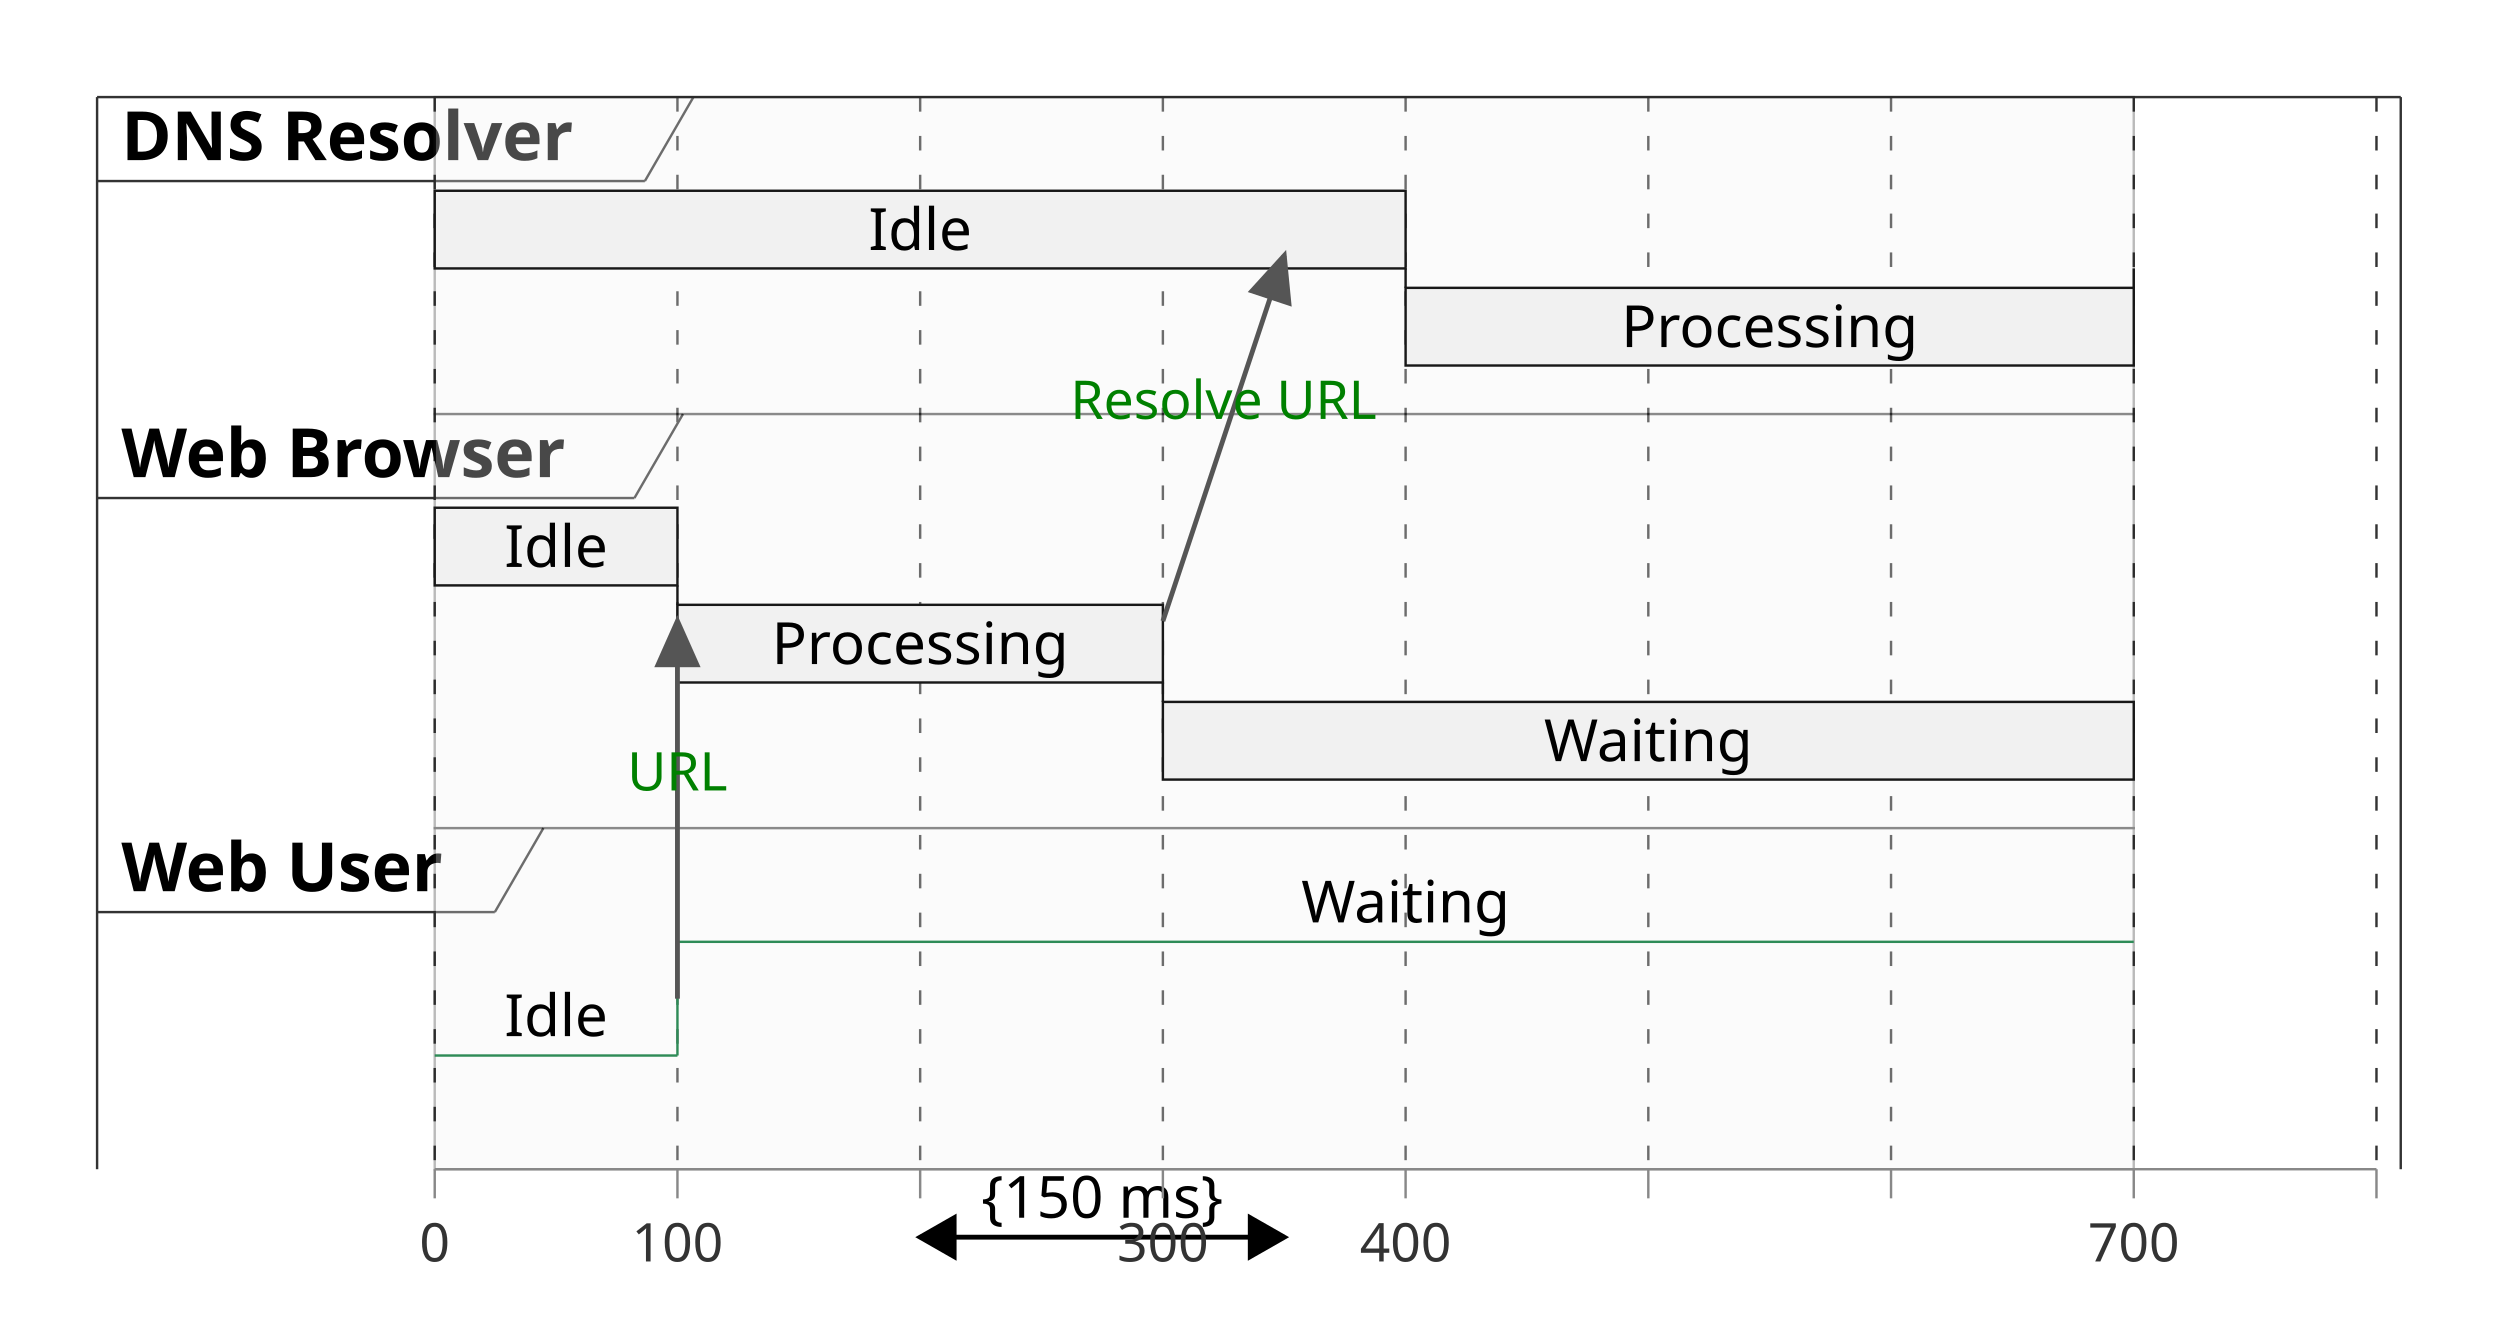
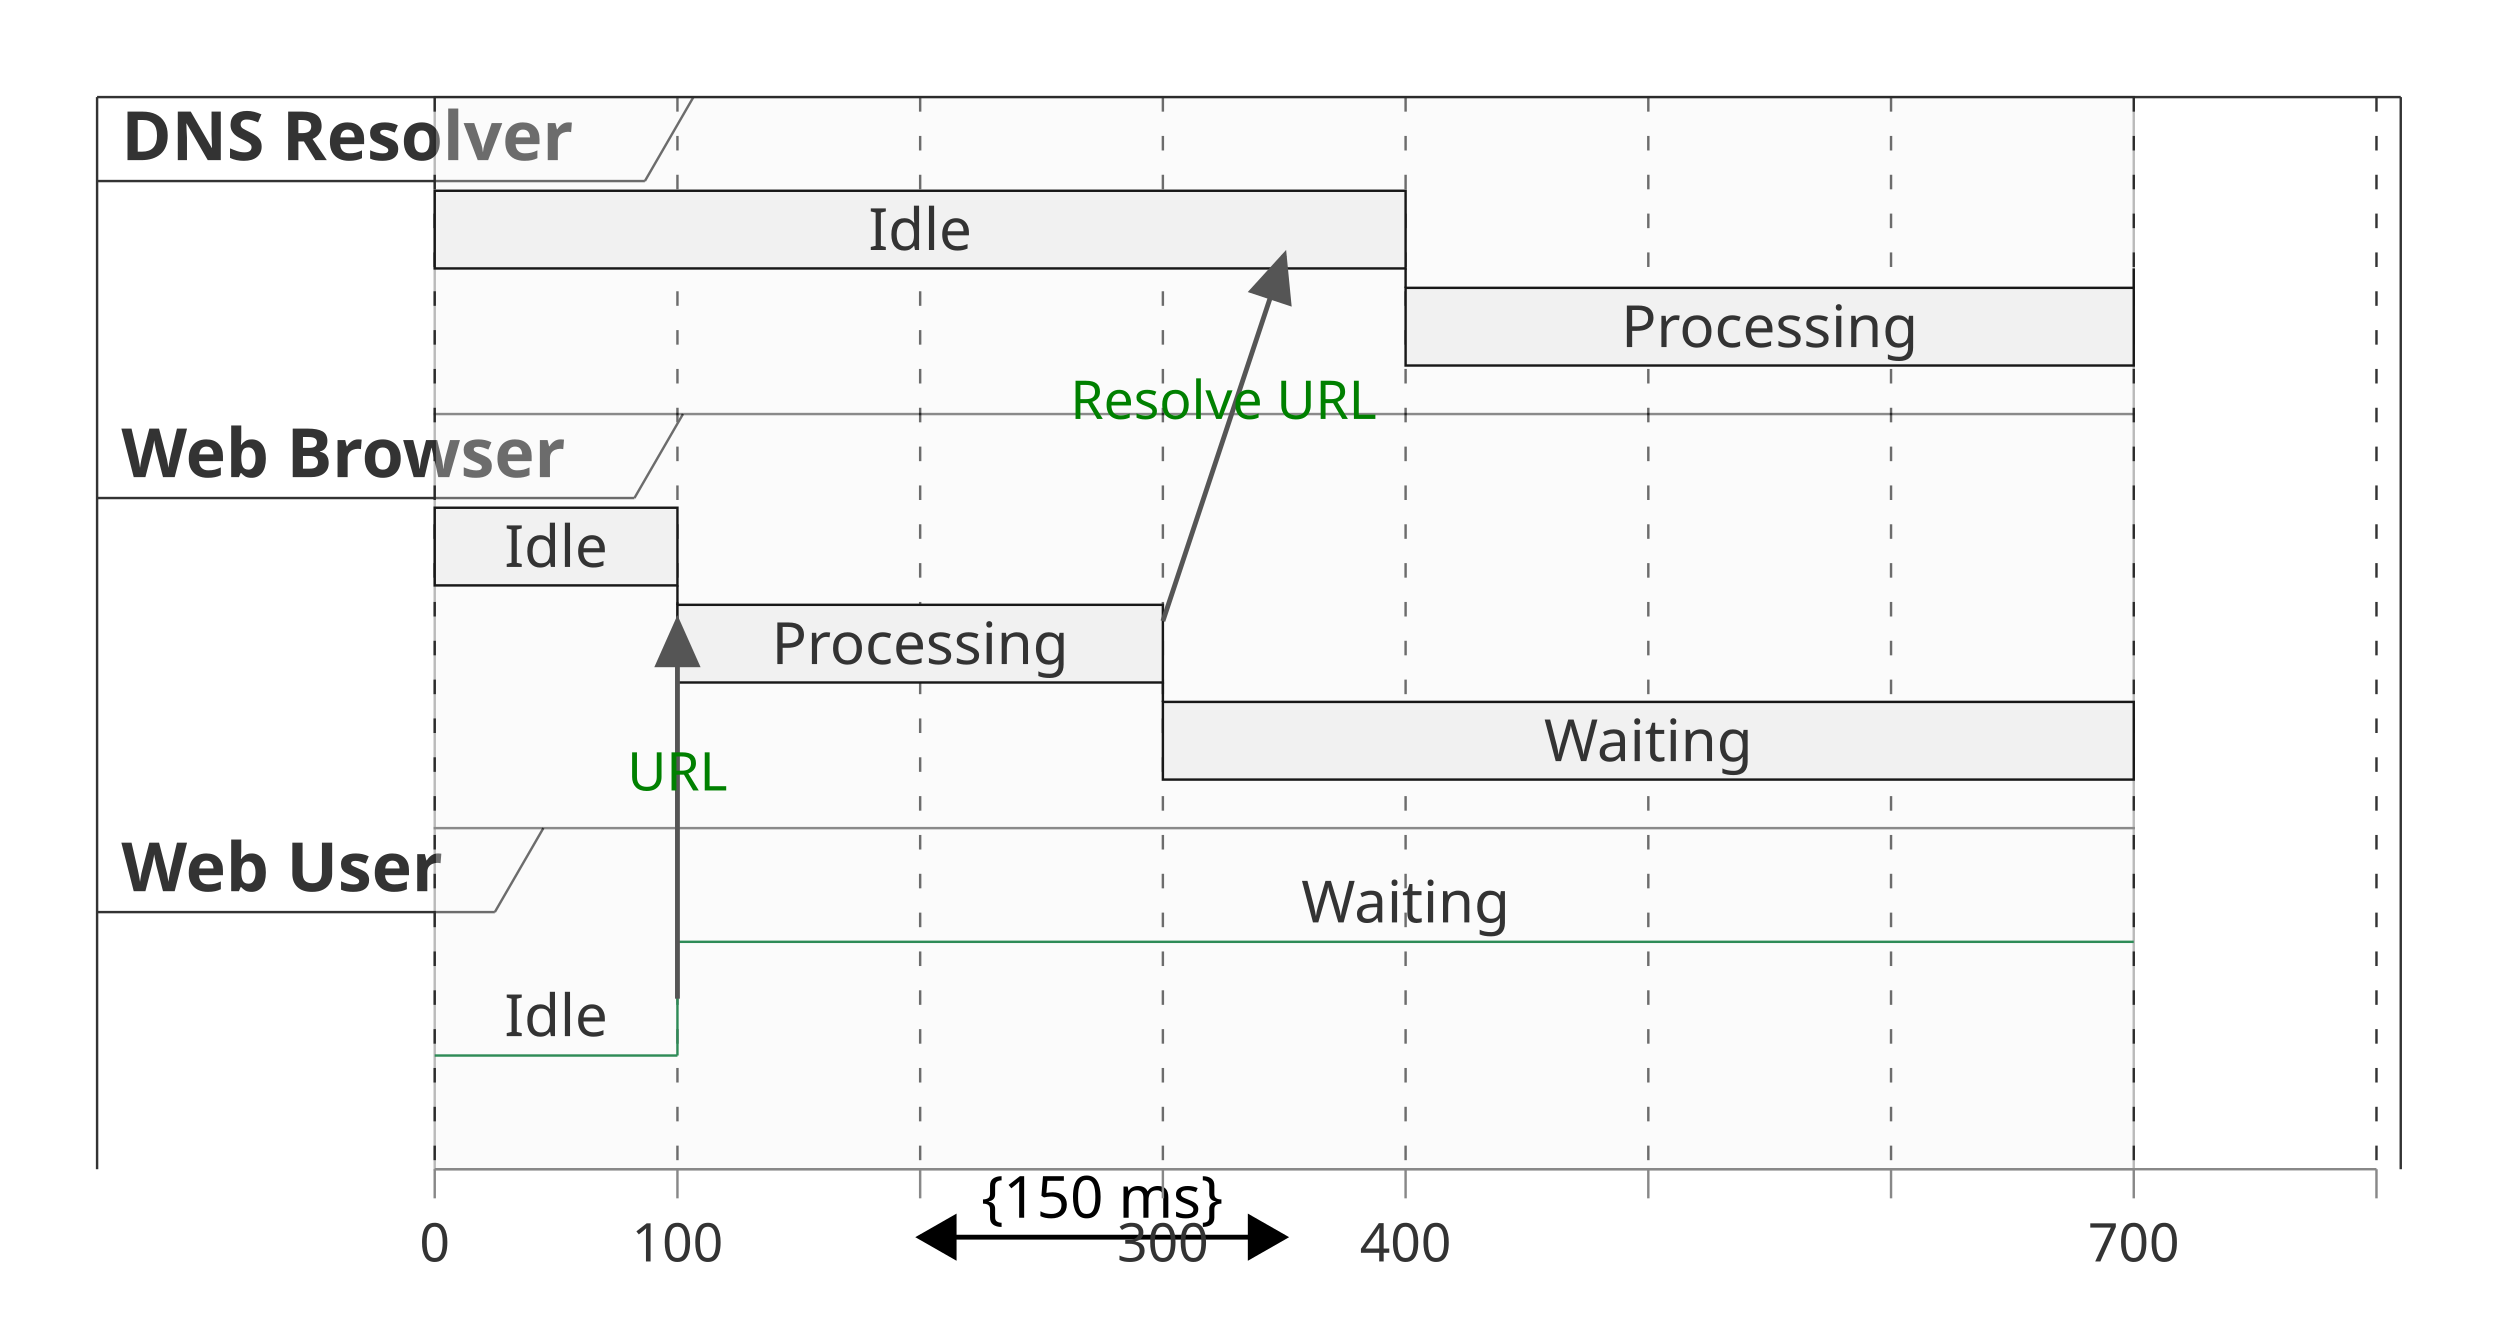
<svg xmlns="http://www.w3.org/2000/svg" contentStyleType="text/css" data-diagram-type="TIMING" height="274px" preserveAspectRatio="none" style="width:515px;height:274px;background:#FFFFFF;" version="1.1" viewBox="0 0 515 274" width="515px" zoomAndPan="magnify">
  <defs />
  <g>
    <line style="stroke:#333333;stroke-width:0.5;" x1="20" x2="20" y1="20" y2="240.859" />
    <line style="stroke:#333333;stroke-width:0.5;" x1="494.553" x2="494.553" y1="20" y2="240.859" />
    <line style="stroke:#333333;stroke-width:0.5;stroke-dasharray:3,5;" x1="89.553" x2="89.553" y1="20" y2="240.859" />
    <line style="stroke:#333333;stroke-width:0.5;stroke-dasharray:3,5;" x1="139.553" x2="139.553" y1="20" y2="240.859" />
    <line style="stroke:#333333;stroke-width:0.5;stroke-dasharray:3,5;" x1="189.553" x2="189.553" y1="20" y2="240.859" />
    <line style="stroke:#333333;stroke-width:0.5;stroke-dasharray:3,5;" x1="239.553" x2="239.553" y1="20" y2="240.859" />
    <line style="stroke:#333333;stroke-width:0.5;stroke-dasharray:3,5;" x1="289.553" x2="289.553" y1="20" y2="240.859" />
    <line style="stroke:#333333;stroke-width:0.5;stroke-dasharray:3,5;" x1="339.553" x2="339.553" y1="20" y2="240.859" />
    <line style="stroke:#333333;stroke-width:0.5;stroke-dasharray:3,5;" x1="389.553" x2="389.553" y1="20" y2="240.859" />
    <line style="stroke:#333333;stroke-width:0.5;stroke-dasharray:3,5;" x1="439.553" x2="439.553" y1="20" y2="240.859" />
    <line style="stroke:#333333;stroke-width:0.5;stroke-dasharray:3,5;" x1="489.553" x2="489.553" y1="20" y2="240.859" />
    <line style="stroke:#333333;stroke-width:0.5;" x1="20" x2="494.553" y1="20" y2="20" />
-     <text fill="#000000" font-family="sans-serif" font-size="14" font-weight="700" lengthAdjust="spacing" textLength="106.846" x="25" y="32.995">DNS Resolver</text>
+     <text fill="#333333" font-family="sans-serif" font-size="14" font-weight="700" lengthAdjust="spacing" textLength="106.846" x="25" y="32.995">DNS Resolver</text>
    <line style="stroke:#333333;stroke-width:0.5;" x1="20" x2="132.846" y1="37.297" y2="37.297" />
    <line style="stroke:#333333;stroke-width:0.5;" x1="132.846" x2="142.846" y1="37.297" y2="20" />
    <rect fill="#F1F1F1" height="65.297" opacity="0.3" style="stroke:#181818;stroke-width:0.5;" width="350" x="89.553" y="20" />
    <rect fill="#F1F1F1" height="16" style="stroke:#181818;stroke-width:0.5;" width="200" x="89.553" y="39.297" />
-     <text fill="#000000" font-family="sans-serif" font-size="12" lengthAdjust="spacing" text-anchor="middle" textLength="21.873" x="189.553" y="51.497">Idle</text>
+     <text fill="#333333" font-family="sans-serif" font-size="12" lengthAdjust="spacing" text-anchor="middle" textLength="21.873" x="189.553" y="51.497">Idle</text>
    <rect fill="#F1F1F1" height="16" style="stroke:#181818;stroke-width:0.5;" width="150" x="289.553" y="59.297" />
-     <text fill="#000000" font-family="sans-serif" font-size="12" lengthAdjust="spacing" text-anchor="middle" textLength="64.553" x="364.553" y="71.497">Processing</text>
+     <text fill="#333333" font-family="sans-serif" font-size="12" lengthAdjust="spacing" text-anchor="middle" textLength="64.553" x="364.553" y="71.497">Processing</text>
    <line style="stroke:#181818;stroke-width:0.5;" x1="289.553" x2="289.553" y1="55.297" y2="59.297" />
    <line style="stroke:#181818;stroke-width:0.5;" x1="439.553" x2="439.553" y1="59.297" y2="55.297" />
-     <text fill="#000000" font-family="sans-serif" font-size="14" font-weight="700" lengthAdjust="spacing" textLength="104.692" x="25" y="98.292">Web Browser</text>
+     <text fill="#333333" font-family="sans-serif" font-size="14" font-weight="700" lengthAdjust="spacing" textLength="104.692" x="25" y="98.292">Web Browser</text>
    <line style="stroke:#333333;stroke-width:0.5;" x1="20" x2="130.692" y1="102.594" y2="102.594" />
    <line style="stroke:#333333;stroke-width:0.5;" x1="130.692" x2="140.692" y1="102.594" y2="85.297" />
    <rect fill="#F1F1F1" height="85.297" opacity="0.3" style="stroke:#181818;stroke-width:0.5;" width="350" x="89.553" y="85.297" />
    <rect fill="#F1F1F1" height="16" style="stroke:#181818;stroke-width:0.5;" width="50" x="89.553" y="104.594" />
-     <text fill="#000000" font-family="sans-serif" font-size="12" lengthAdjust="spacing" text-anchor="middle" textLength="21.873" x="114.553" y="116.794">Idle</text>
+     <text fill="#333333" font-family="sans-serif" font-size="12" lengthAdjust="spacing" text-anchor="middle" textLength="21.873" x="114.553" y="116.794">Idle</text>
    <rect fill="#F1F1F1" height="16" style="stroke:#181818;stroke-width:0.5;" width="100" x="139.553" y="124.594" />
-     <text fill="#000000" font-family="sans-serif" font-size="12" lengthAdjust="spacing" text-anchor="middle" textLength="64.553" x="189.553" y="136.794">Processing</text>
+     <text fill="#333333" font-family="sans-serif" font-size="12" lengthAdjust="spacing" text-anchor="middle" textLength="64.553" x="189.553" y="136.794">Processing</text>
    <line style="stroke:#181818;stroke-width:0.5;" x1="139.553" x2="139.553" y1="120.594" y2="124.594" />
    <rect fill="#F1F1F1" height="16" style="stroke:#181818;stroke-width:0.5;" width="200" x="239.553" y="144.594" />
-     <text fill="#000000" font-family="sans-serif" font-size="12" lengthAdjust="spacing" text-anchor="middle" textLength="45.815" x="339.553" y="156.794">Waiting</text>
+     <text fill="#333333" font-family="sans-serif" font-size="12" lengthAdjust="spacing" text-anchor="middle" textLength="45.815" x="339.553" y="156.794">Waiting</text>
    <line style="stroke:#181818;stroke-width:0.5;" x1="239.553" x2="239.553" y1="140.594" y2="144.594" />
-     <text fill="#000000" font-family="sans-serif" font-size="14" font-weight="700" lengthAdjust="spacing" textLength="75.934" x="25" y="183.589">Web User</text>
+     <text fill="#333333" font-family="sans-serif" font-size="14" font-weight="700" lengthAdjust="spacing" textLength="75.934" x="25" y="183.589">Web User</text>
    <line style="stroke:#333333;stroke-width:0.5;" x1="20" x2="101.934" y1="187.891" y2="187.891" />
    <line style="stroke:#333333;stroke-width:0.5;" x1="101.934" x2="111.934" y1="187.891" y2="170.594" />
    <rect fill="#F1F1F1" height="70.266" opacity="0.3" style="stroke:#181818;stroke-width:0.5;" width="350" x="89.553" y="170.594" />
    <line style="stroke:#2E8B57;stroke-width:0.5;" x1="89.553" x2="139.553" y1="217.438" y2="217.438" />
-     <text fill="#000000" font-family="sans-serif" font-size="12" lengthAdjust="spacing" text-anchor="middle" textLength="21.873" x="114.553" y="213.438">Idle</text>
+     <text fill="#333333" font-family="sans-serif" font-size="12" lengthAdjust="spacing" text-anchor="middle" textLength="21.873" x="114.553" y="213.438">Idle</text>
    <line style="stroke:#2E8B57;stroke-width:0.5;" x1="139.553" x2="439.553" y1="194.016" y2="194.016" />
-     <text fill="#000000" font-family="sans-serif" font-size="12" lengthAdjust="spacing" text-anchor="middle" textLength="45.815" x="289.553" y="190.016">Waiting</text>
+     <text fill="#333333" font-family="sans-serif" font-size="12" lengthAdjust="spacing" text-anchor="middle" textLength="45.815" x="289.553" y="190.016">Waiting</text>
    <line style="stroke:#2E8B57;stroke-width:0.5;" x1="139.553" x2="139.553" y1="217.438" y2="194.016" />
    <line style="stroke:#555555;stroke-width:1;" x1="139.553" x2="139.553" y1="205.727" y2="127.945" />
    <polygon fill="#555555" points="143.553,136.945,139.553,127.945,135.553,136.945,143.553,136.945" style="stroke:#555555;stroke-width:1;" />
    <text fill="#008000" font-family="sans-serif" font-size="11" lengthAdjust="spacing" text-anchor="middle" textLength="21.823" x="139.553" y="162.836">URL</text>
    <line style="stroke:#555555;stroke-width:1;" x1="239.553" x2="264.553" y1="127.945" y2="52.648" />
    <polygon fill="#555555" points="265.513,62.45,264.553,52.648,257.921,59.929,265.513,62.45" style="stroke:#555555;stroke-width:1;" />
    <text fill="#008000" font-family="sans-serif" font-size="11" lengthAdjust="spacing" text-anchor="middle" textLength="68.524" x="252.053" y="86.297">Resolve URL</text>
    <line style="stroke:#000000;stroke-width:1;" x1="189.553" x2="264.553" y1="254.859" y2="254.859" />
    <polygon fill="#000000" points="196.553,250.859,189.553,254.859,196.553,258.859,196.553,250.859" style="stroke:#000000;stroke-width:1;" />
    <polygon fill="#000000" points="257.553,250.859,264.553,254.859,257.553,258.859,257.553,250.859" style="stroke:#000000;stroke-width:1;" />
    <text fill="#000000" font-family="sans-serif" font-size="12" lengthAdjust="spacing" text-anchor="middle" textLength="59.93" x="227.053" y="250.859">{150 ms}</text>
    <line style="stroke:#888888;stroke-width:0.5;" x1="89.553" x2="489.553" y1="240.859" y2="240.859" />
    <line style="stroke:#888888;stroke-width:0.5;" x1="89.553" x2="89.553" y1="240.859" y2="246.859" />
    <line style="stroke:#888888;stroke-width:0.5;" x1="139.553" x2="139.553" y1="240.859" y2="246.859" />
    <line style="stroke:#888888;stroke-width:0.5;" x1="189.553" x2="189.553" y1="240.859" y2="246.859" />
    <line style="stroke:#888888;stroke-width:0.5;" x1="239.553" x2="239.553" y1="240.859" y2="246.859" />
    <line style="stroke:#888888;stroke-width:0.5;" x1="289.553" x2="289.553" y1="240.859" y2="246.859" />
    <line style="stroke:#888888;stroke-width:0.5;" x1="339.553" x2="339.553" y1="240.859" y2="246.859" />
    <line style="stroke:#888888;stroke-width:0.5;" x1="389.553" x2="389.553" y1="240.859" y2="246.859" />
    <line style="stroke:#888888;stroke-width:0.5;" x1="439.553" x2="439.553" y1="240.859" y2="246.859" />
    <line style="stroke:#888888;stroke-width:0.5;" x1="489.553" x2="489.553" y1="240.859" y2="246.859" />
    <text fill="#333333" font-family="sans-serif" font-size="11" lengthAdjust="spacing" text-anchor="middle" textLength="6.998" x="89.553" y="259.859">0</text>
    <text fill="#333333" font-family="sans-serif" font-size="11" lengthAdjust="spacing" text-anchor="middle" textLength="20.996" x="139.553" y="259.859">100</text>
    <text fill="#333333" font-family="sans-serif" font-size="11" lengthAdjust="spacing" text-anchor="middle" textLength="20.996" x="239.553" y="259.859">300</text>
    <text fill="#333333" font-family="sans-serif" font-size="11" lengthAdjust="spacing" text-anchor="middle" textLength="20.996" x="289.553" y="259.859">400</text>
    <text fill="#333333" font-family="sans-serif" font-size="11" lengthAdjust="spacing" text-anchor="middle" textLength="20.996" x="439.553" y="259.859">700</text>
  </g>
</svg>
